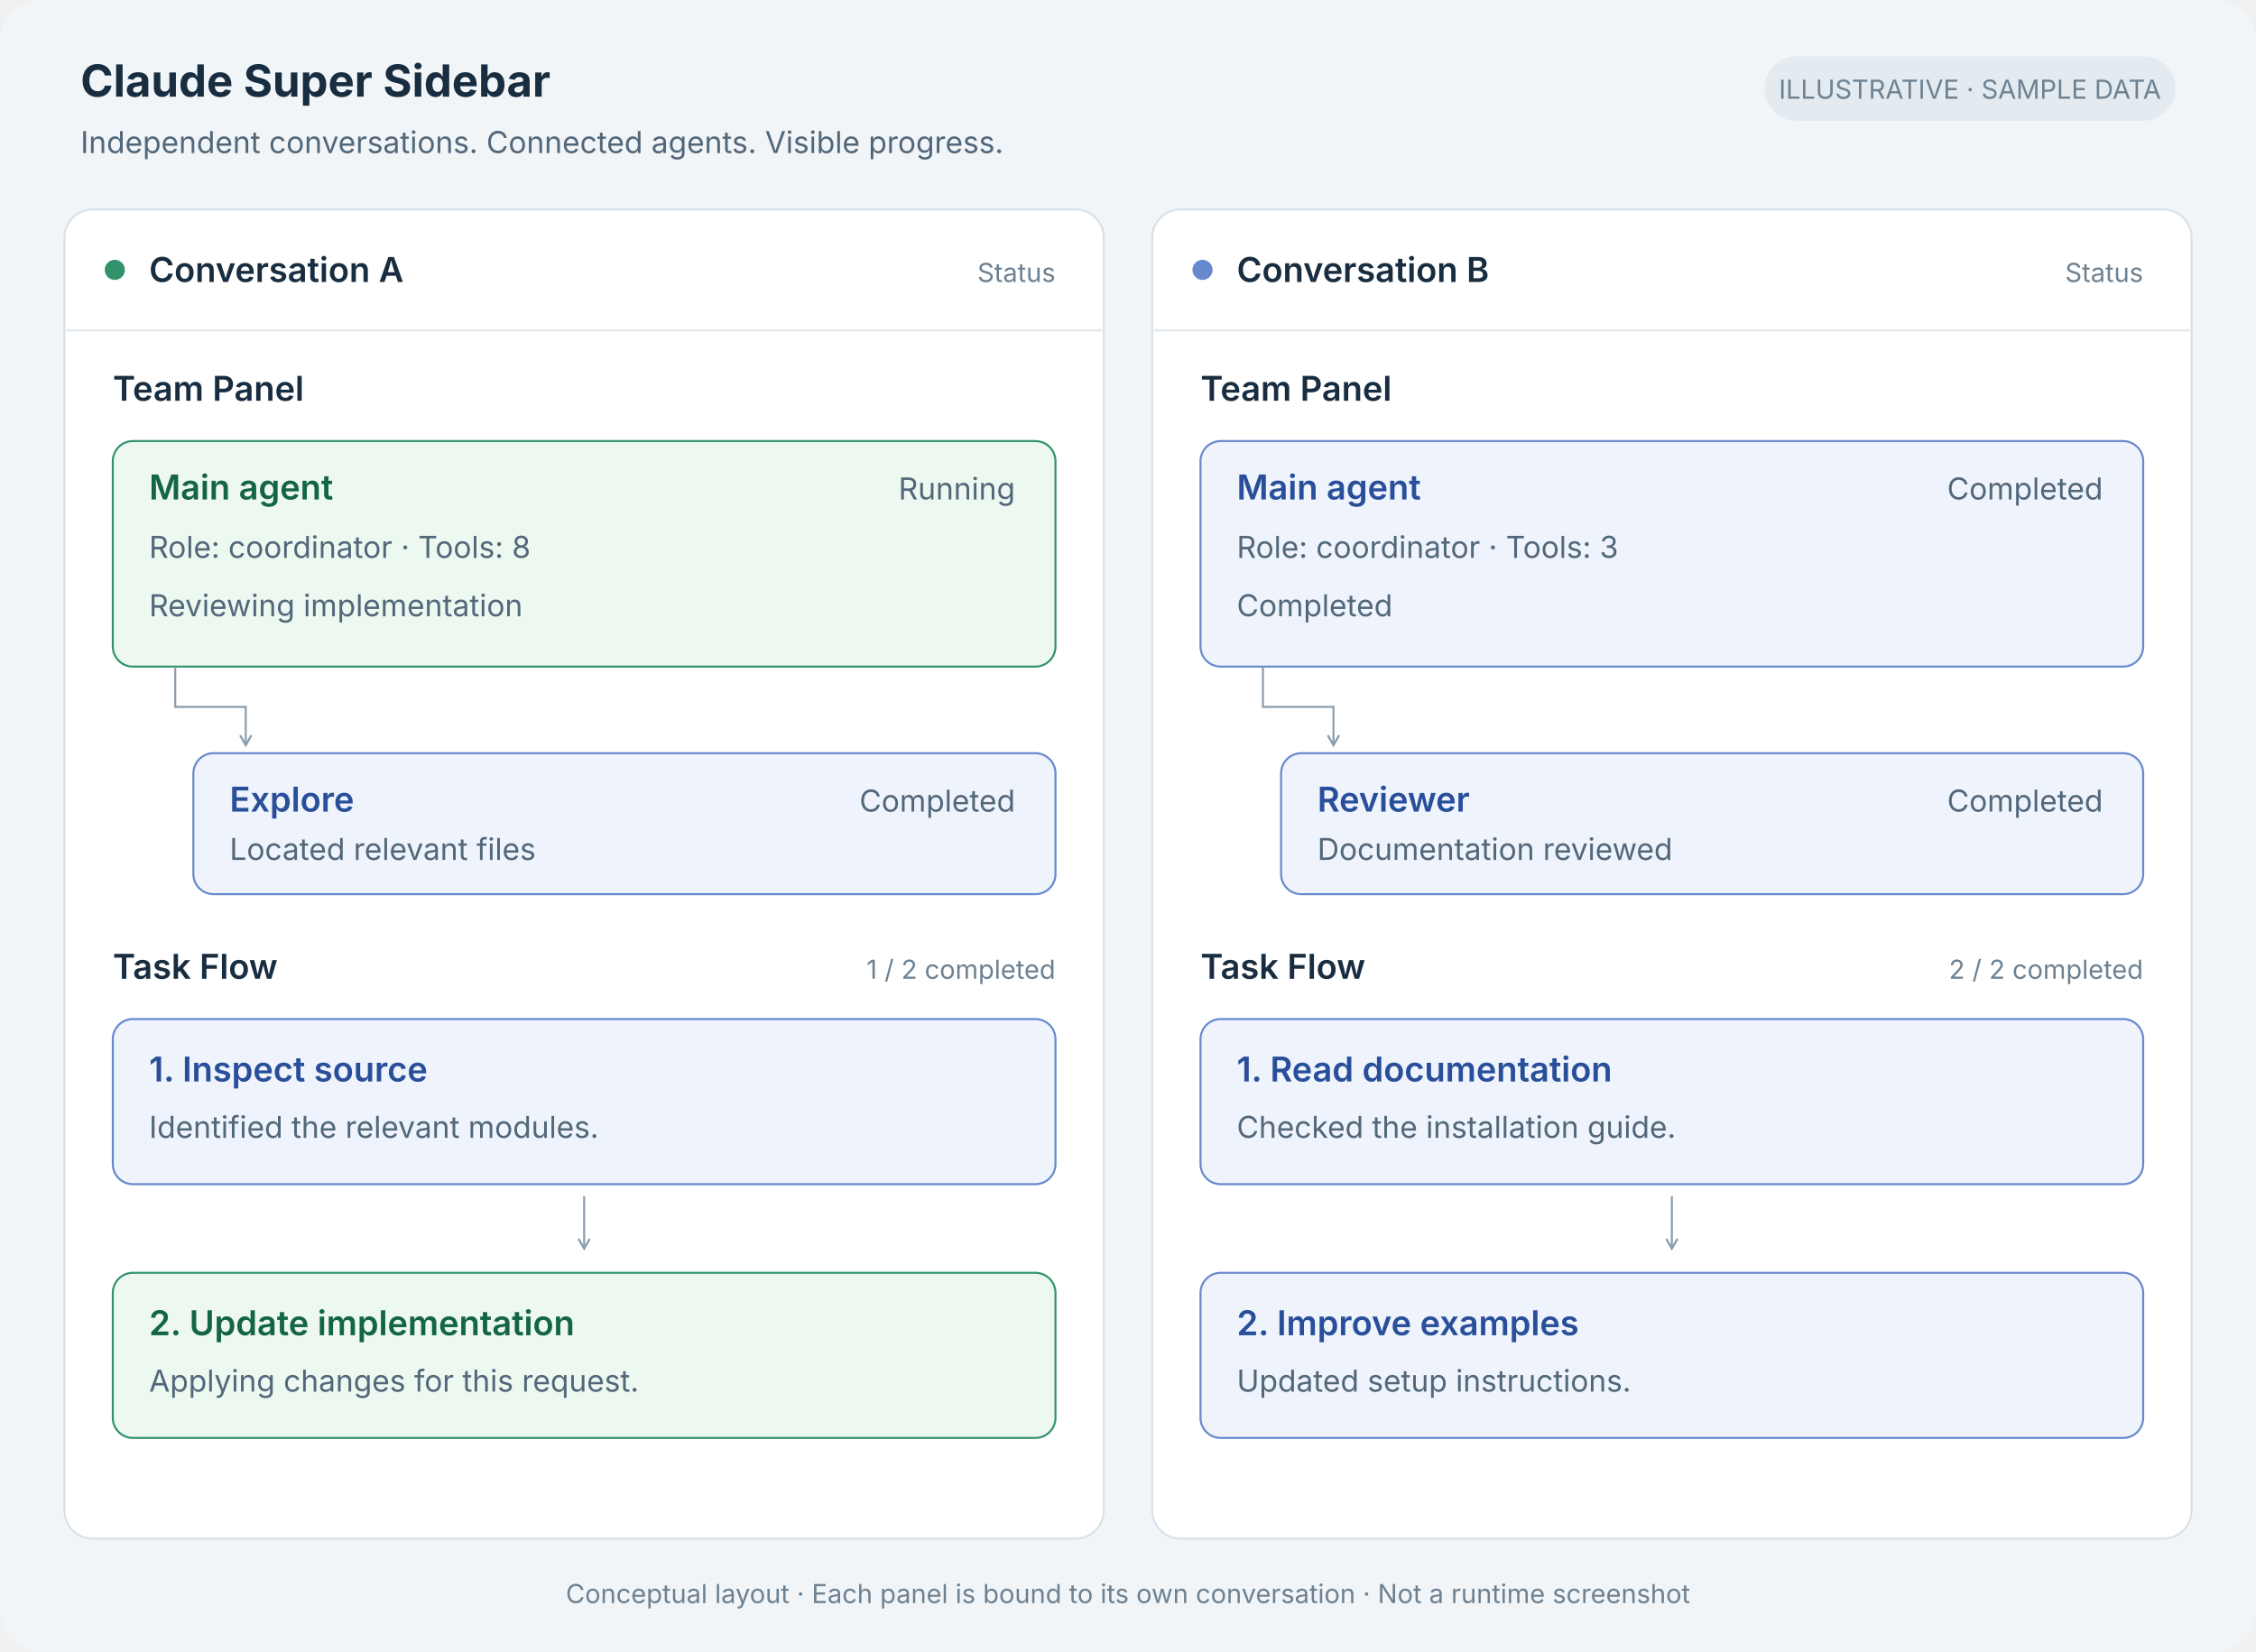
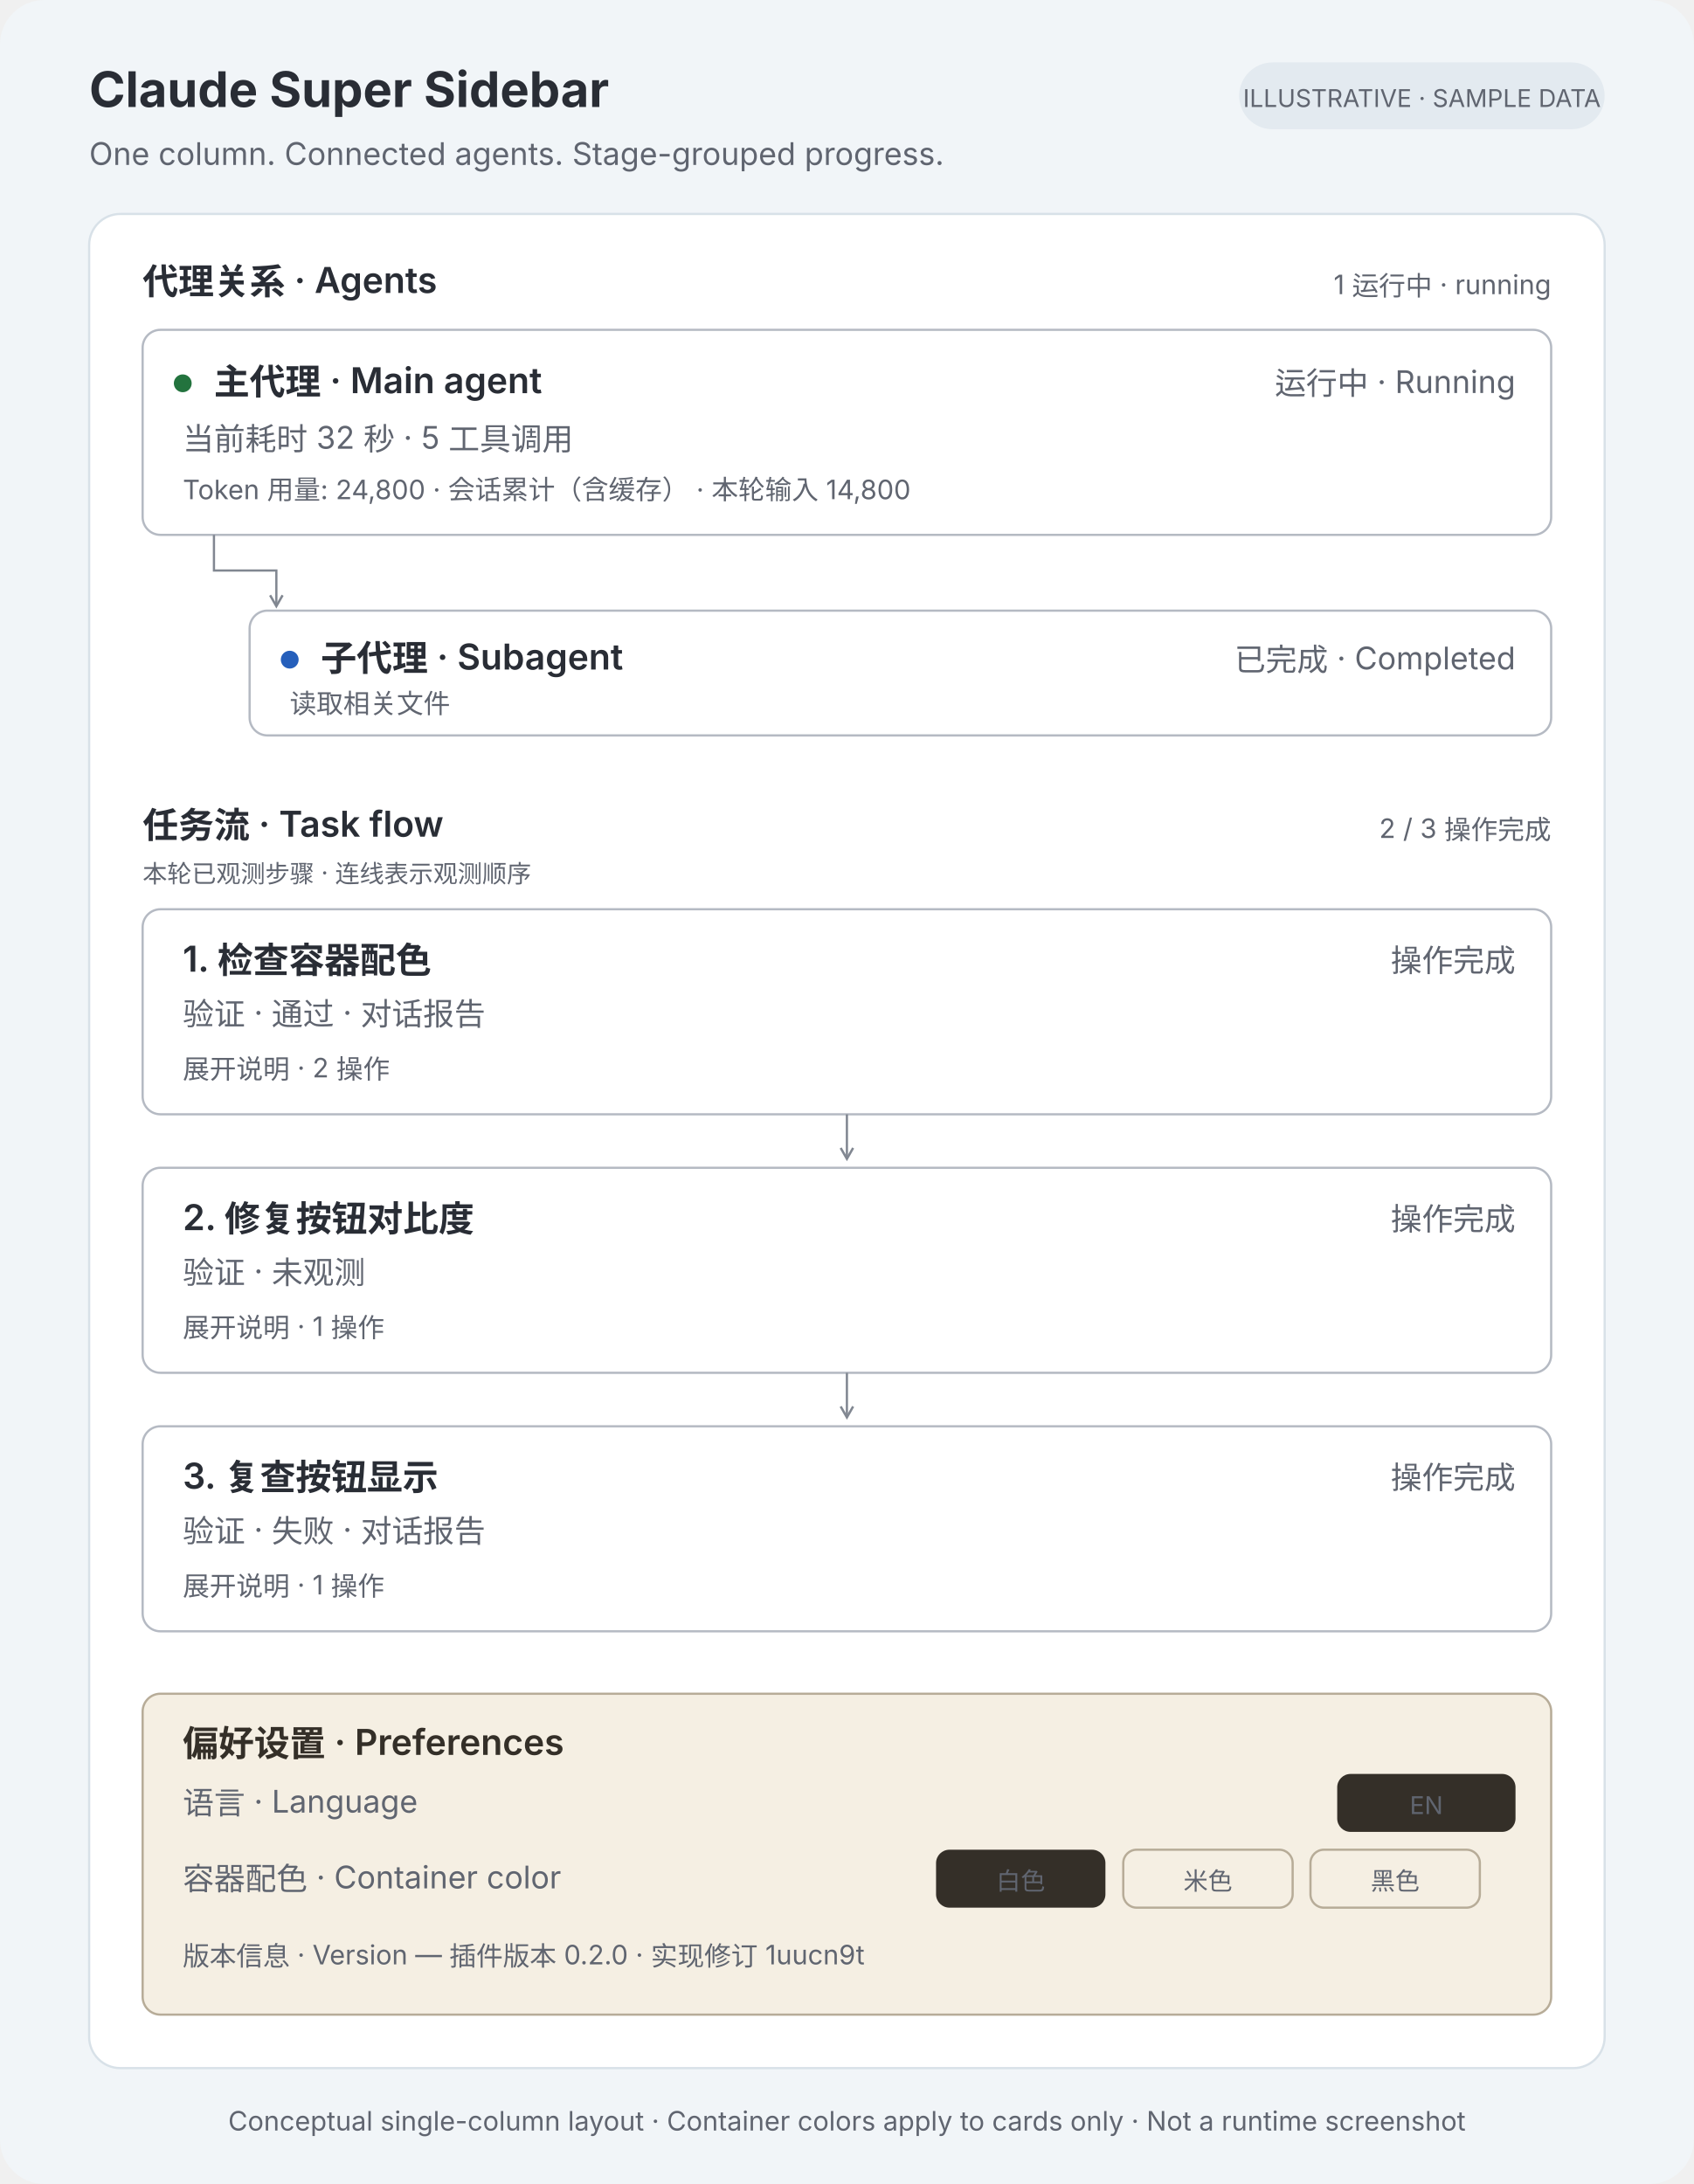
- <svg xmlns="http://www.w3.org/2000/svg" width="1120" height="820" viewBox="0 0 1120 820" role="img" aria-labelledby="title desc">
+ <svg xmlns="http://www.w3.org/2000/svg" width="760" height="980" viewBox="0 0 760 980" role="img" aria-labelledby="title desc">
  <defs>
-     <style>text{font-family:Inter,Segoe UI,Arial,sans-serif}.title{font-size:22px;font-weight:650;fill:#192d40}.label{font-size:15px;fill:#526779}.strong{font-size:17px;font-weight:600}.small{font-size:13px;fill:#6d8191}</style>
+     <style>text{font-family:Inter,Segoe UI,Arial,sans-serif}.title{font-size:22px;font-weight:650;fill:#292d35}.label{font-size:14px;fill:#606570}.strong{font-size:16px;font-weight:600}.small{font-size:12px;fill:#606570}.tiny{font-size:11px;fill:#606570}</style>
    <marker id="arrow" viewBox="0 0 10 10" refX="8" refY="5" markerWidth="7" markerHeight="7" orient="auto-start-reverse">
-       <path d="M1 1L8 5L1 9" fill="none" stroke="#8b9cac" stroke-width="1.5" />
+       <path d="M1 1L8 5L1 9" fill="none" stroke="#818791" stroke-width="1.5" />
    </marker>
  </defs>
-   <rect width="1120" height="820" rx="20" fill="#f1f5f8" />
+   <rect width="760" height="980" rx="20" fill="#f1f5f8" />
  <text x="40" y="48" class="title">Claude Super Sidebar</text>
-   <text x="40" y="76" class="label">Independent conversations. Connected agents. Visible progress.</text>
-   <rect x="876" y="28" width="204" height="32" rx="16" fill="#e3eaf0" />
-   <text x="978" y="49" text-anchor="middle" class="small">ILLUSTRATIVE · SAMPLE DATA</text>
-   <g transform="translate(32 104)">
-     <rect width="516" height="660" rx="14" fill="#fff" stroke="#d8e1e8" />
-     <path d="M0 60H516" stroke="#e2e8ed" />
-     <circle cx="25" cy="30" r="5" fill="#32936b" />
-     <text x="42" y="36" class="strong" fill="#192d40">Conversation A</text>
-     <text x="492" y="36" text-anchor="end" class="small">Status</text>
-     <text x="24" y="95" class="strong" fill="#192d40">Team Panel</text>
-     <rect x="24" y="115" width="468" height="112" rx="10" fill="#edf8f1" stroke="#32936b" />
-     <text x="42" y="144" class="strong" fill="#146547">Main agent</text>
-     <text x="472" y="144" text-anchor="end" class="label">Running</text>
-     <text x="42" y="173" class="label">Role: coordinator · Tools: 8</text>
-     <text x="42" y="202" class="label">Reviewing implementation</text>
-     <path d="M55 227V247H90V266" fill="none" stroke="#8b9cac" marker-end="url(#arrow)" />
-     <rect x="64" y="270" width="428" height="70" rx="10" fill="#eef3fc" stroke="#6689cd" />
-     <text x="82" y="299" class="strong" fill="#294f9b">Explore</text>
-     <text x="472" y="299" text-anchor="end" class="label">Completed</text>
-     <text x="82" y="323" class="label">Located relevant files</text>
-     <text x="24" y="382" class="strong" fill="#192d40">Task Flow</text>
-     <text x="492" y="382" text-anchor="end" class="small">1 / 2 completed</text>
-     <rect x="24" y="402" width="468" height="82" rx="10" fill="#eef3fc" stroke="#6689cd" />
-     <text x="42" y="433" class="strong" fill="#294f9b">1. Inspect source</text>
-     <text x="42" y="461" class="label">Identified the relevant modules.</text>
-     <path d="M258 490V516" stroke="#8b9cac" marker-end="url(#arrow)" />
-     <rect x="24" y="528" width="468" height="82" rx="10" fill="#edf8f1" stroke="#32936b" />
-     <text x="42" y="559" class="strong" fill="#146547">2. Update implementation</text>
-     <text x="42" y="587" class="label">Applying changes for this request.</text>
+   <text x="40" y="74" class="label">One column. Connected agents. Stage-grouped progress.</text>
+   <rect x="556" y="28" width="164" height="30" rx="15" fill="#e3eaf0" />
+   <text x="638" y="48" text-anchor="middle" class="tiny">ILLUSTRATIVE · SAMPLE DATA</text>
+   <g transform="translate(40 96)">
+     <rect width="680" height="832" rx="14" fill="#ffffff" stroke="#d8e1e8" />
+     <text x="24" y="36" class="strong" fill="#292d35">代理关系 · Agents</text>
+     <text x="656" y="36" text-anchor="end" class="small">1 运行中 · running</text>
+     <rect x="24" y="52" width="632" height="92" rx="8" fill="#ffffff" stroke="#b5bac3" />
+     <circle cx="42" cy="76" r="4" fill="#23733e" />
+     <text x="56" y="81" class="strong" fill="#292d35">主代理 · Main agent</text>
+     <text x="640" y="81" text-anchor="end" class="label">运行中 · Running</text>
+     <text x="42" y="106" class="label">当前耗时 32 秒 · 5 工具调用</text>
+     <text x="42" y="128" class="small">Token 用量: 24,800 · 会话累计（含缓存） · 本轮输入 14,800</text>
+     <path d="M56 144V160H84V176" fill="none" stroke="#818791" marker-end="url(#arrow)" />
+     <rect x="72" y="178" width="584" height="56" rx="8" fill="#ffffff" stroke="#b5bac3" />
+     <circle cx="90" cy="200" r="4" fill="#255fbb" />
+     <text x="104" y="205" class="strong" fill="#292d35">子代理 · Subagent</text>
+     <text x="640" y="205" text-anchor="end" class="label">已完成 · Completed</text>
+     <text x="90" y="224" class="small">读取相关文件</text>
+     <text x="24" y="280" class="strong" fill="#292d35">任务流 · Task flow</text>
+     <text x="656" y="280" text-anchor="end" class="small">2 / 3 操作完成</text>
+     <text x="24" y="300" class="tiny">本轮已观测步骤 · 连线表示观测顺序</text>
+     <rect x="24" y="312" width="632" height="92" rx="8" fill="#ffffff" stroke="#b5bac3" />
+     <text x="42" y="340" class="strong" fill="#292d35">1. 检查容器配色</text>
+     <text x="640" y="340" text-anchor="end" class="label">操作完成</text>
+     <text x="42" y="364" class="label">验证 · 通过 · 对话报告</text>
+     <text x="42" y="388" class="small">展开说明 · 2 操作</text>
+     <path d="M340 404V424" stroke="#818791" marker-end="url(#arrow)" />
+     <rect x="24" y="428" width="632" height="92" rx="8" fill="#ffffff" stroke="#b5bac3" />
+     <text x="42" y="456" class="strong" fill="#292d35">2. 修复按钮对比度</text>
+     <text x="640" y="456" text-anchor="end" class="label">操作完成</text>
+     <text x="42" y="480" class="label">验证 · 未观测</text>
+     <text x="42" y="504" class="small">展开说明 · 1 操作</text>
+     <path d="M340 520V540" stroke="#818791" marker-end="url(#arrow)" />
+     <rect x="24" y="544" width="632" height="92" rx="8" fill="#ffffff" stroke="#b5bac3" />
+     <text x="42" y="572" class="strong" fill="#292d35">3. 复查按钮显示</text>
+     <text x="640" y="572" text-anchor="end" class="label">操作完成</text>
+     <text x="42" y="596" class="label">验证 · 失败 · 对话报告</text>
+     <text x="42" y="620" class="small">展开说明 · 1 操作</text>
+     <rect x="24" y="664" width="632" height="144" rx="8" fill="#f5efe3" stroke="#b7ac98" />
+     <text x="42" y="692" class="strong" fill="#342f28">偏好设置 · Preferences</text>
+     <text x="42" y="718" class="label" fill="#342f28">语言 · Language</text>
+     <rect x="560" y="700" width="80" height="26" rx="6" fill="#342f28" />
+     <text x="600" y="718" text-anchor="middle" class="tiny" fill="#f5efe3">EN</text>
+     <text x="42" y="752" class="label" fill="#342f28">容器配色 · Container color</text>
+     <rect x="380" y="734" width="76" height="26" rx="6" fill="#342f28" />
+     <text x="418" y="752" text-anchor="middle" class="tiny" fill="#f5efe3">白色</text>
+     <rect x="464" y="734" width="76" height="26" rx="6" fill="none" stroke="#b7ac98" />
+     <text x="502" y="752" text-anchor="middle" class="tiny" fill="#342f28">米色</text>
+     <rect x="548" y="734" width="76" height="26" rx="6" fill="none" stroke="#b7ac98" />
+     <text x="586" y="752" text-anchor="middle" class="tiny" fill="#342f28">黑色</text>
+     <text x="42" y="786" class="small" fill="#696052">版本信息 · Version — 插件版本 0.2.0 · 实现修订 1uucn9t</text>
  </g>
-   <g transform="translate(572 104)">
-     <rect width="516" height="660" rx="14" fill="#fff" stroke="#d8e1e8" />
-     <path d="M0 60H516" stroke="#e2e8ed" />
-     <circle cx="25" cy="30" r="5" fill="#6689cd" />
-     <text x="42" y="36" class="strong" fill="#192d40">Conversation B</text>
-     <text x="492" y="36" text-anchor="end" class="small">Status</text>
-     <text x="24" y="95" class="strong" fill="#192d40">Team Panel</text>
-     <rect x="24" y="115" width="468" height="112" rx="10" fill="#eef3fc" stroke="#6689cd" />
-     <text x="42" y="144" class="strong" fill="#294f9b">Main agent</text>
-     <text x="472" y="144" text-anchor="end" class="label">Completed</text>
-     <text x="42" y="173" class="label">Role: coordinator · Tools: 3</text>
-     <text x="42" y="202" class="label">Completed</text>
-     <path d="M55 227V247H90V266" fill="none" stroke="#8b9cac" marker-end="url(#arrow)" />
-     <rect x="64" y="270" width="428" height="70" rx="10" fill="#eef3fc" stroke="#6689cd" />
-     <text x="82" y="299" class="strong" fill="#294f9b">Reviewer</text>
-     <text x="472" y="299" text-anchor="end" class="label">Completed</text>
-     <text x="82" y="323" class="label">Documentation reviewed</text>
-     <text x="24" y="382" class="strong" fill="#192d40">Task Flow</text>
-     <text x="492" y="382" text-anchor="end" class="small">2 / 2 completed</text>
-     <rect x="24" y="402" width="468" height="82" rx="10" fill="#eef3fc" stroke="#6689cd" />
-     <text x="42" y="433" class="strong" fill="#294f9b">1. Read documentation</text>
-     <text x="42" y="461" class="label">Checked the installation guide.</text>
-     <path d="M258 490V516" stroke="#8b9cac" marker-end="url(#arrow)" />
-     <rect x="24" y="528" width="468" height="82" rx="10" fill="#eef3fc" stroke="#6689cd" />
-     <text x="42" y="559" class="strong" fill="#294f9b">2. Improve examples</text>
-     <text x="42" y="587" class="label">Updated setup instructions.</text>
-   </g>
-   <text x="560" y="796" text-anchor="middle" class="small">Conceptual layout · Each panel is bound to its own conversation · Not a runtime screenshot</text>
+   <text x="380" y="956" text-anchor="middle" class="small">Conceptual single-column layout · Container colors apply to cards only · Not a runtime screenshot</text>
</svg>
